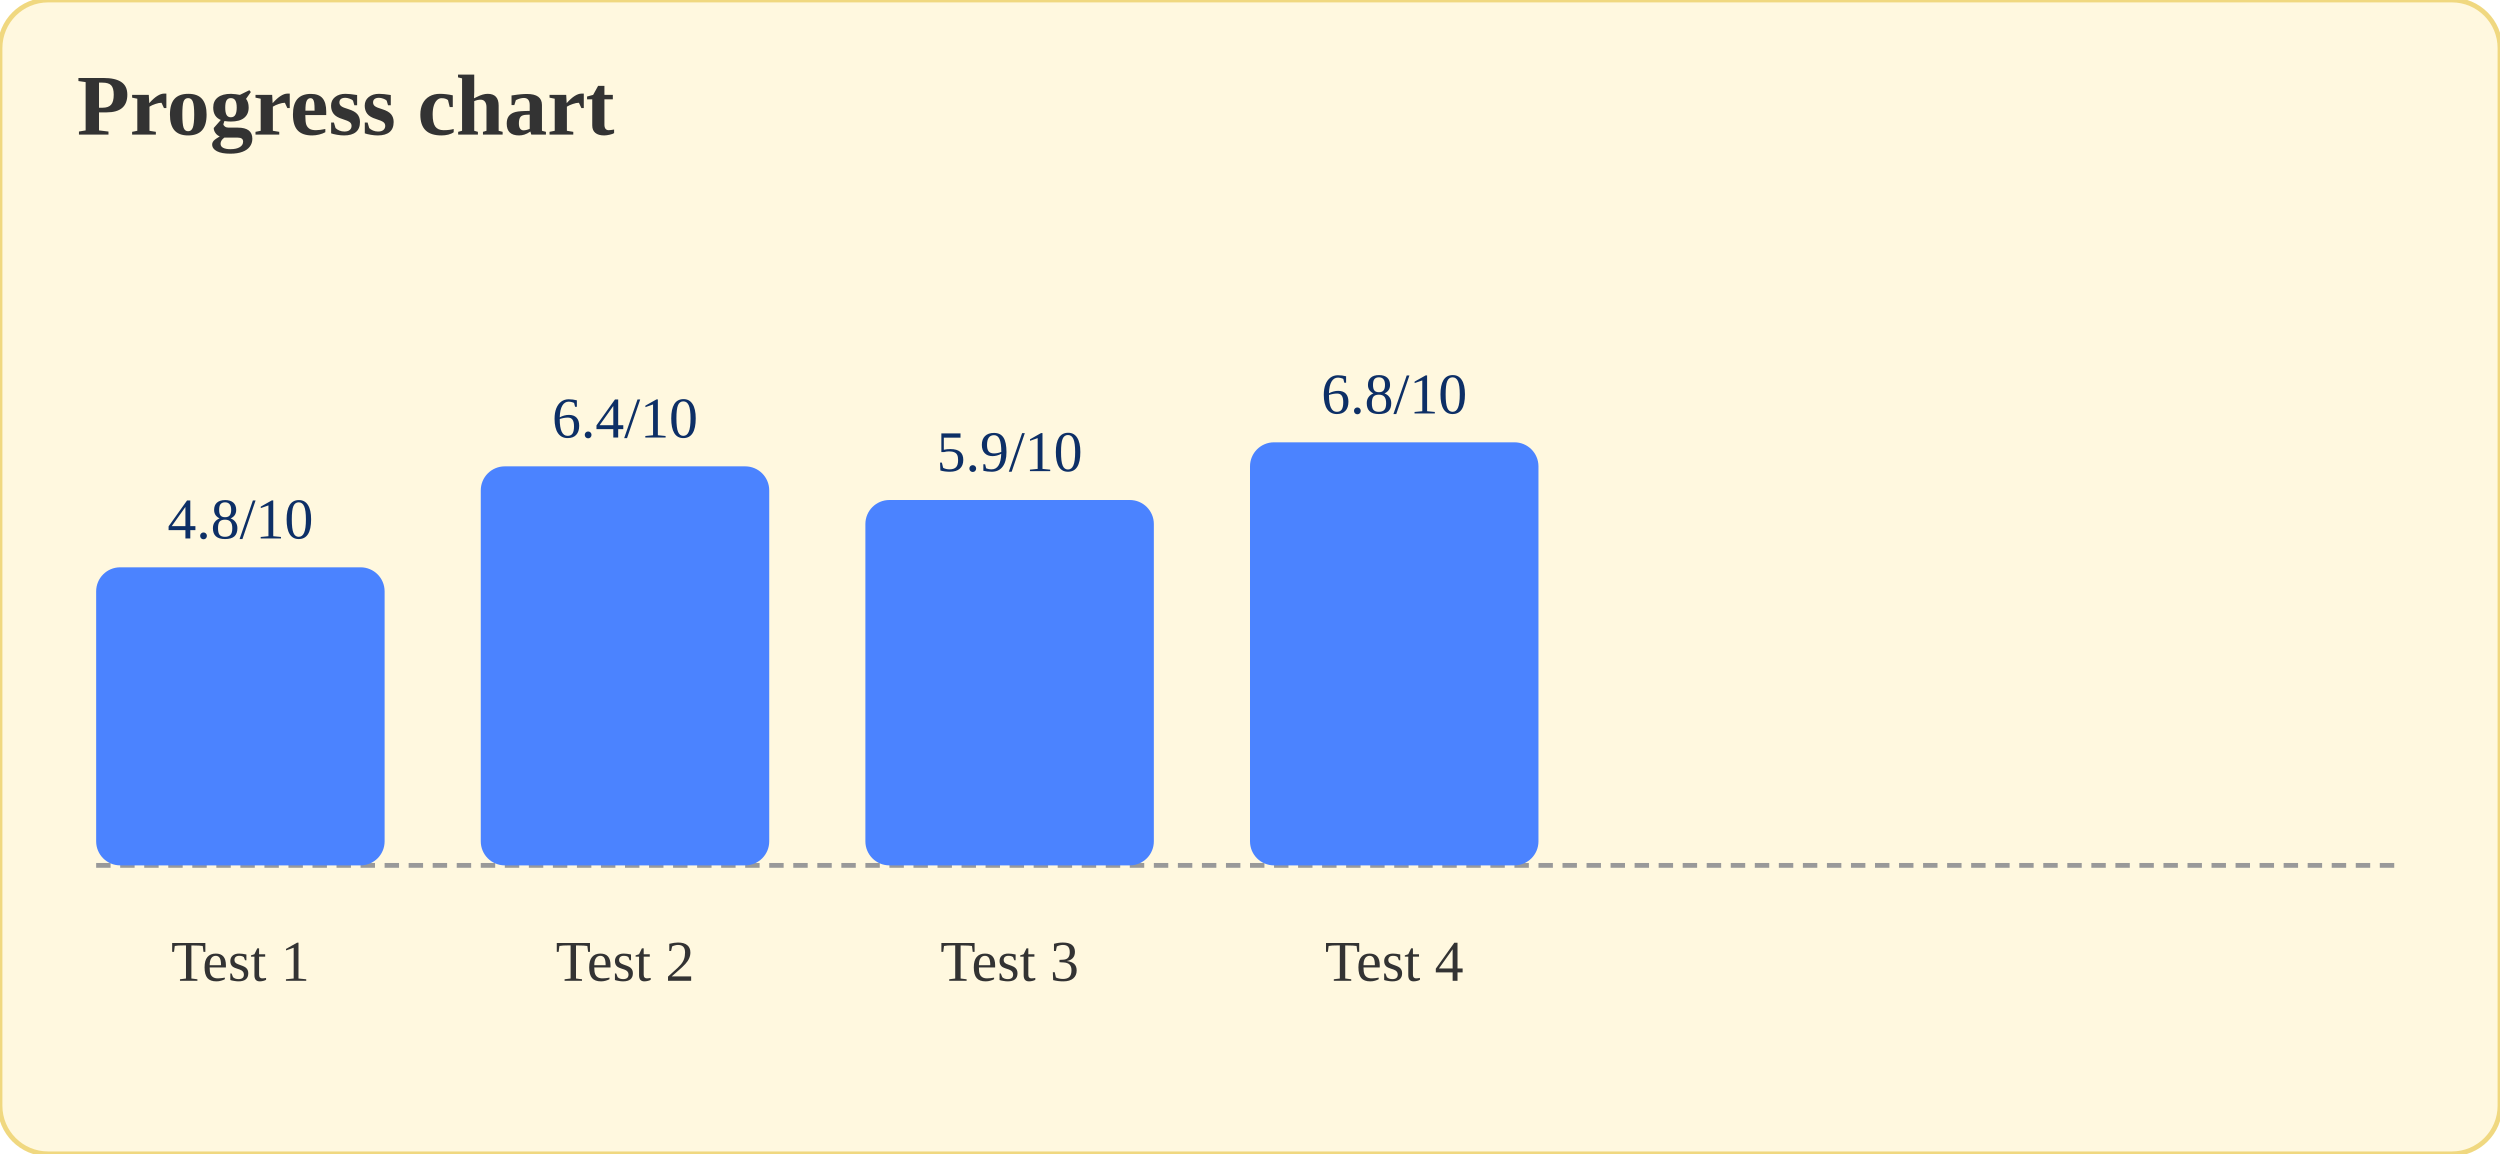
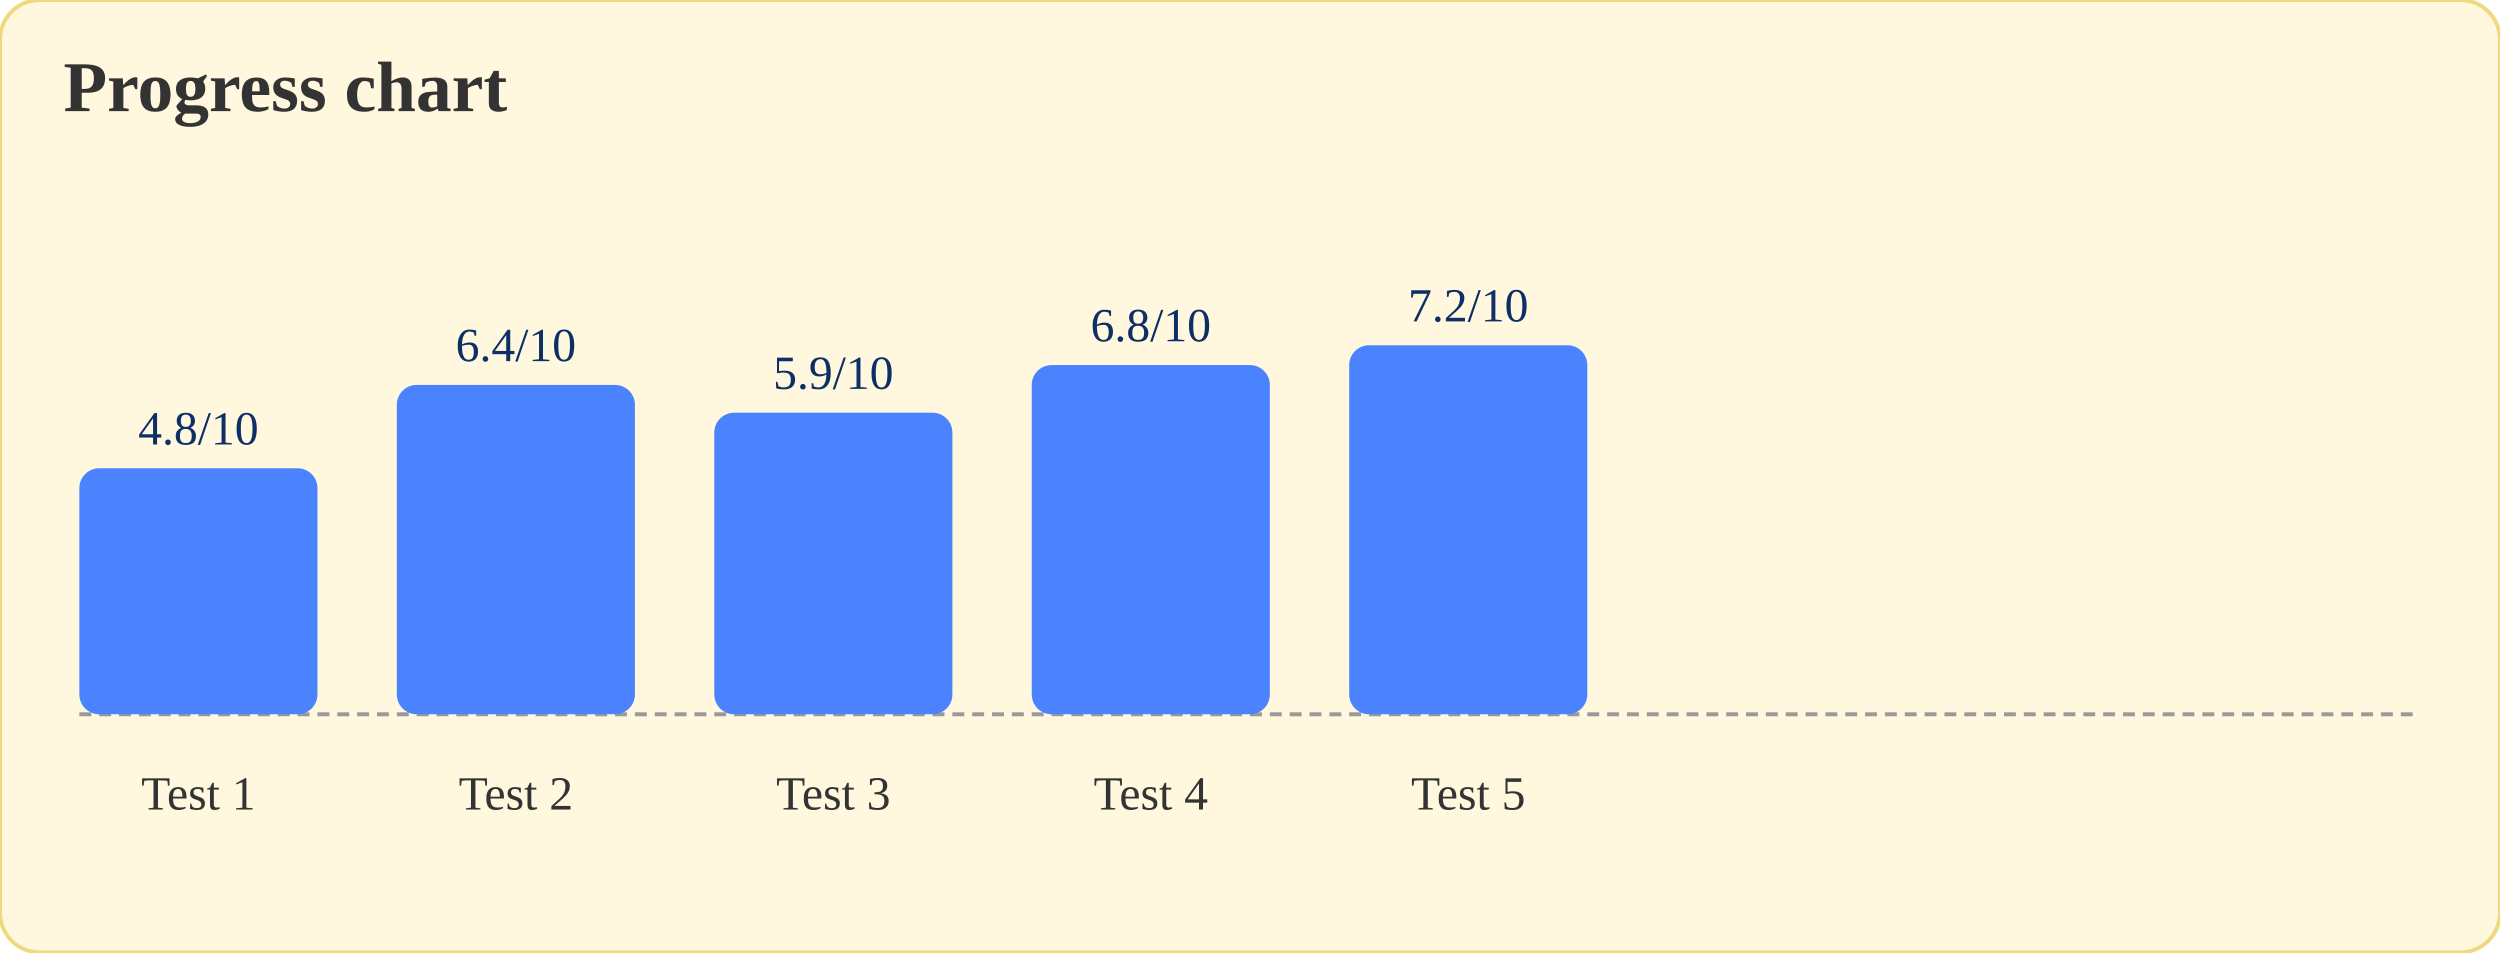
- <svg xmlns="http://www.w3.org/2000/svg" width="520" height="240">
-   <rect width="520" height="240" fill="#fff8df" stroke="#f0d880" stroke-width="1" rx="10" />
+ <svg xmlns="http://www.w3.org/2000/svg" width="630" height="240">
+   <rect width="630" height="240" fill="#fff8df" stroke="#f0d880" stroke-width="1" rx="10" />
  <text x="16" y="28" fill="#333" font-size="18" font-weight="700">Progress chart</text>
-   <line x1="20" y1="180" x2="500" y2="180" stroke="#999" stroke-dasharray="3,2" />
+   <line x1="20" y1="180" x2="610" y2="180" stroke="#999" stroke-dasharray="3,2" />
  <rect x="20" y="118" width="60" height="62" fill="#4b83ff" rx="5" />
  <text x="50.0" y="112" font-size="12" text-anchor="middle" fill="#0d2f66">4.8/10</text>
  <text x="50.0" y="204" font-size="12" text-anchor="middle" fill="#333">Test 1</text>
  <rect x="100" y="97" width="60" height="83" fill="#4b83ff" rx="5" />
  <text x="130.0" y="91" font-size="12" text-anchor="middle" fill="#0d2f66">6.4/10</text>
  <text x="130.0" y="204" font-size="12" text-anchor="middle" fill="#333">Test 2</text>
  <rect x="180" y="104" width="60" height="76" fill="#4b83ff" rx="5" />
  <text x="210.0" y="98" font-size="12" text-anchor="middle" fill="#0d2f66">5.9/10</text>
  <text x="210.0" y="204" font-size="12" text-anchor="middle" fill="#333">Test 3</text>
  <rect x="260" y="92" width="60" height="88" fill="#4b83ff" rx="5" />
  <text x="290.0" y="86" font-size="12" text-anchor="middle" fill="#0d2f66">6.8/10</text>
  <text x="290.0" y="204" font-size="12" text-anchor="middle" fill="#333">Test 4</text>
+   <rect x="340" y="87" width="60" height="93" fill="#4b83ff" rx="5" />
+   <text x="370.0" y="81" font-size="12" text-anchor="middle" fill="#0d2f66">7.2/10</text>
+   <text x="370.0" y="204" font-size="12" text-anchor="middle" fill="#333">Test 5</text>
</svg>
